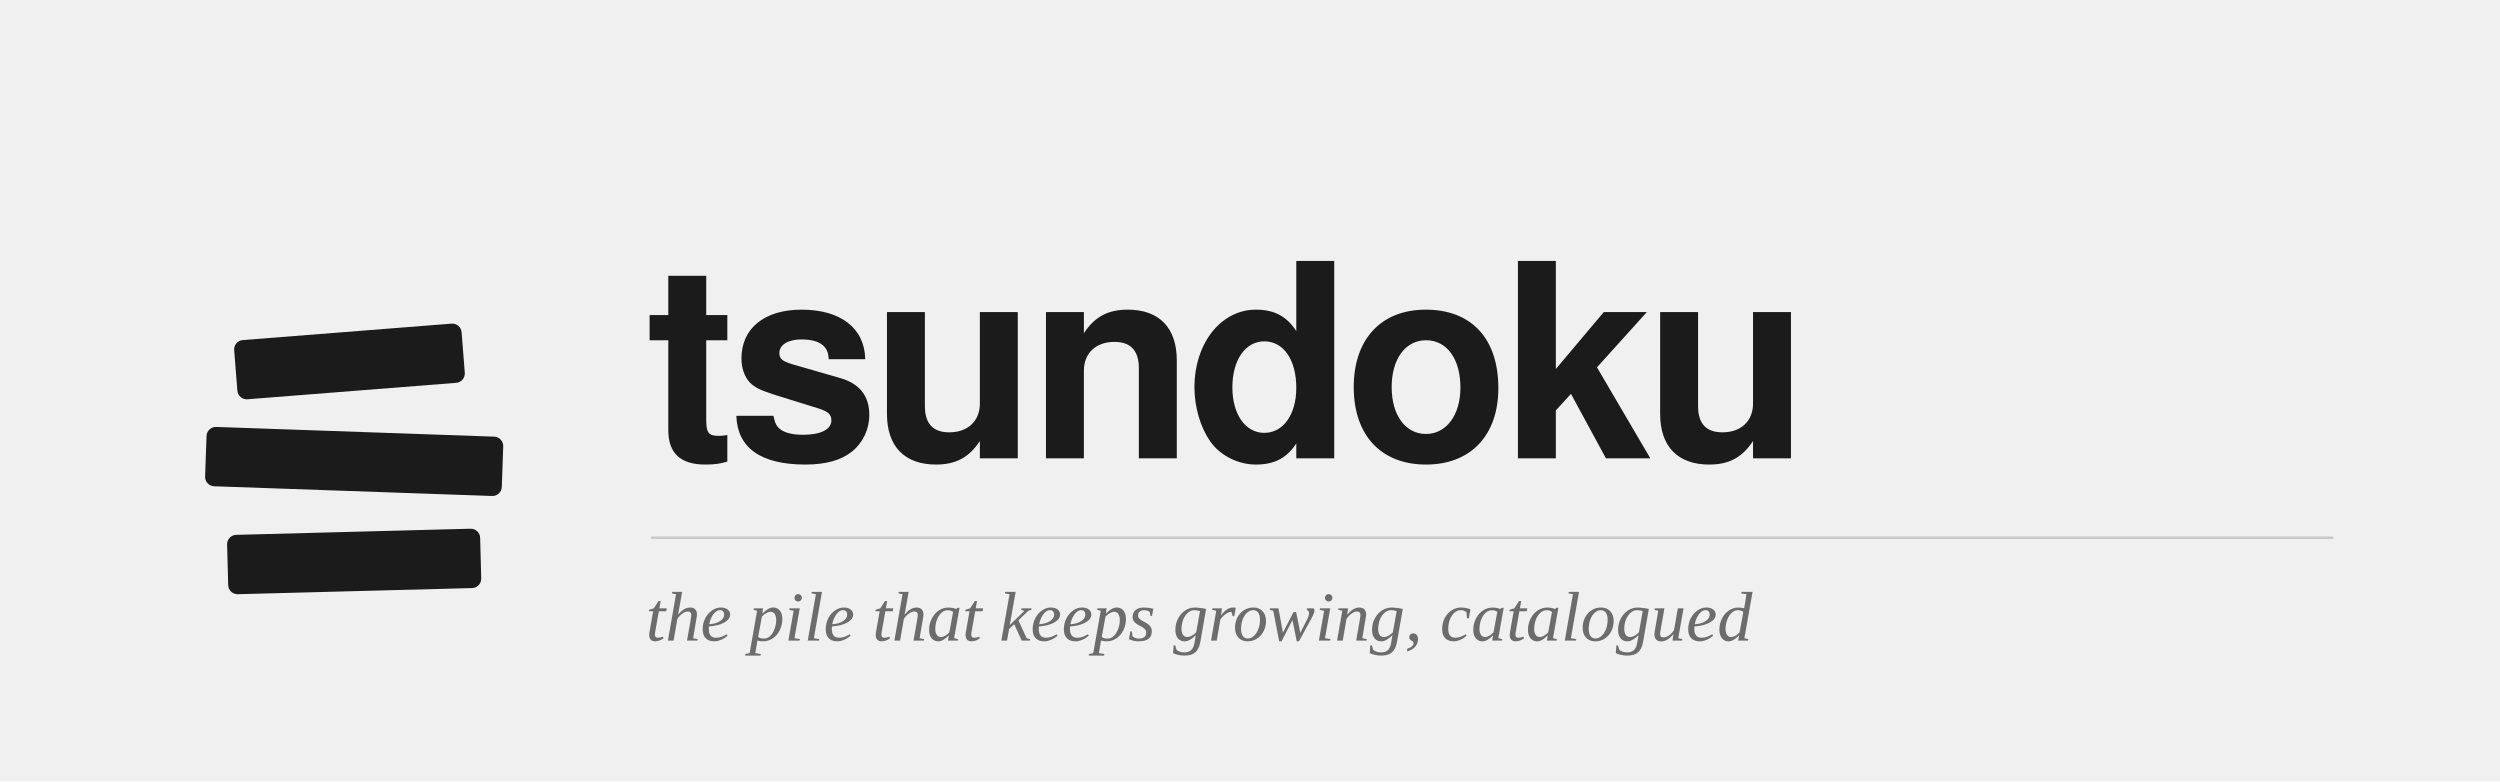
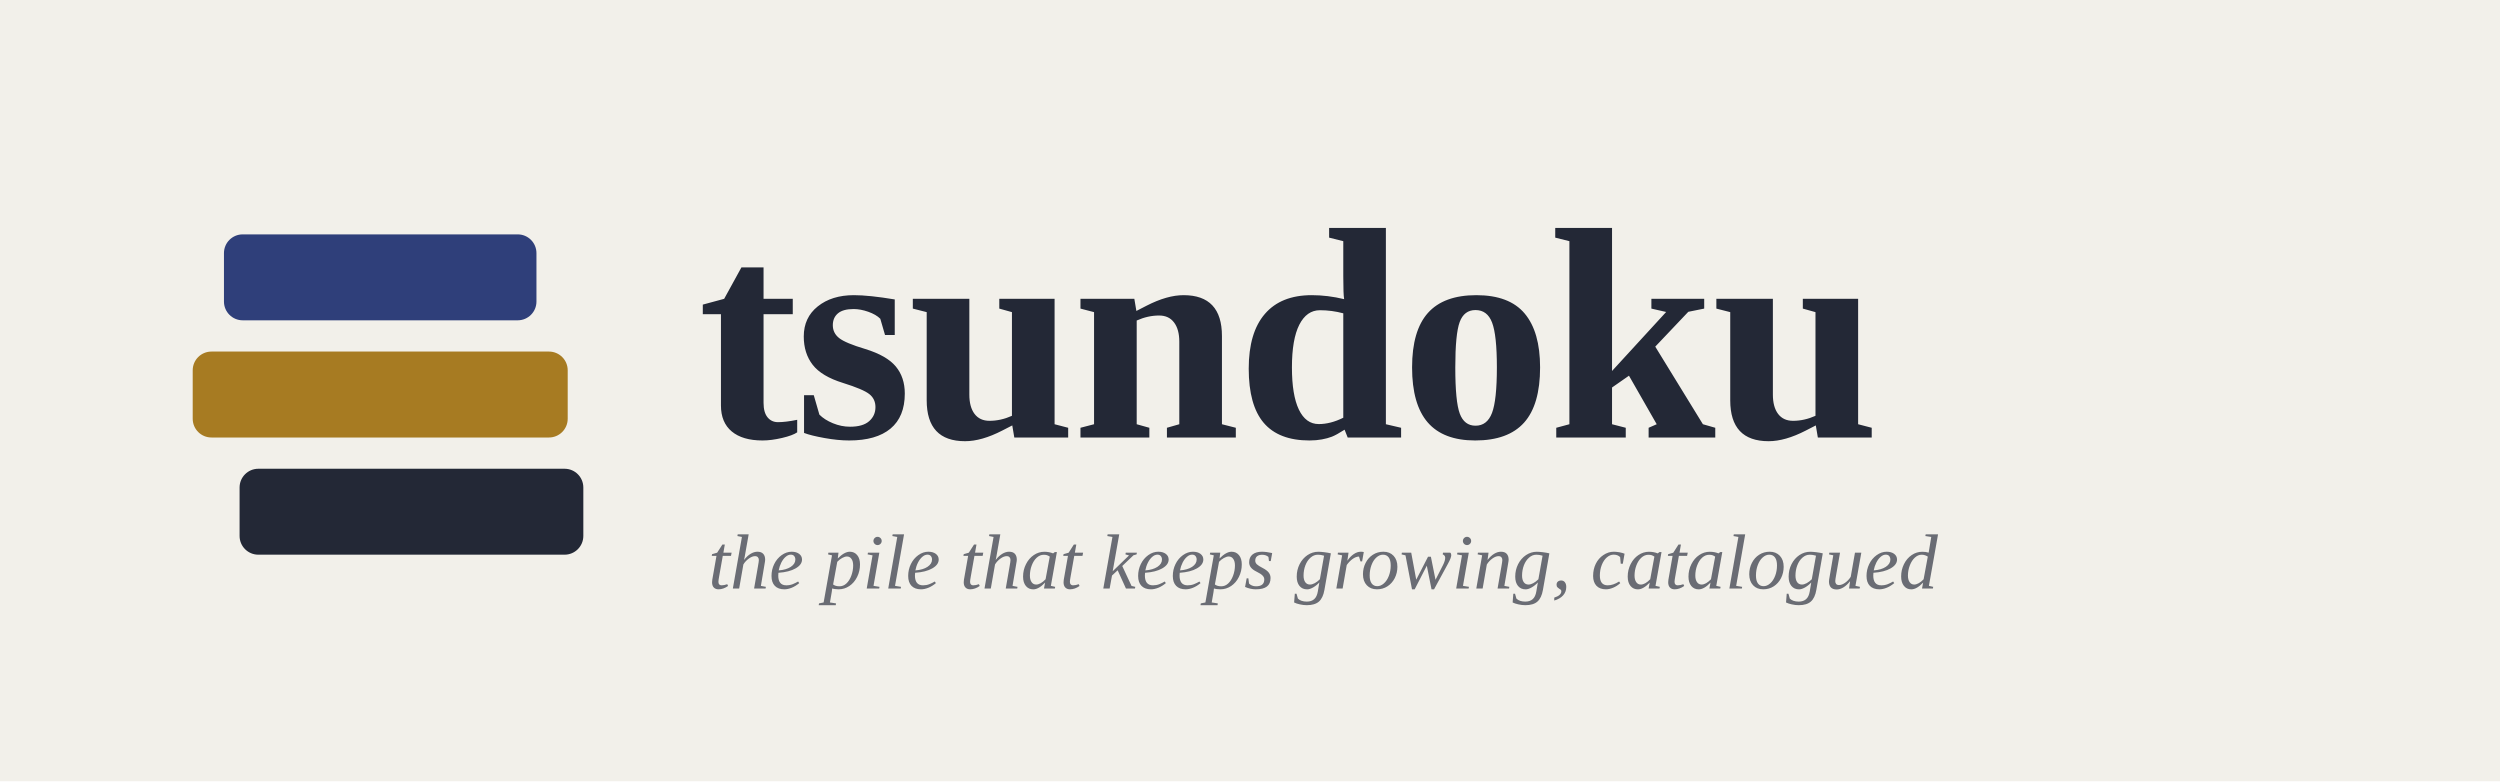
- <svg xmlns="http://www.w3.org/2000/svg" viewBox="0 0 960 300" width="960" height="300" role="img" aria-label="tsundoku — the pile that keeps growing, catalogued">
-   <rect class="ground" width="960" height="300" fill="#f0f0f0" />
-   <g fill="#1b1b1b" transform="translate(64 104) scale(6)">
-     <rect class="spine" x="4.4" y="3.9" width="14.6" height="3.8" rx="0.6" transform="rotate(-4.5 11.7 5.8)" />
-     <rect class="spine" x="2.5" y="10.3" width="19" height="3.8" rx="0.6" transform="rotate(2 12 12.2)" />
-     <rect class="spine" x="3.9" y="16.7" width="16.2" height="3.8" rx="0.6" transform="rotate(-1.5 12 18.6)" />
+ <svg xmlns="http://www.w3.org/2000/svg" viewBox="0 0 960 300" width="960" height="300" role="img" aria-label="tsundoku, the pile that keeps growing, catalogued">
+   <rect class="ground" width="960" height="300" fill="#f2f0ea" />
+   <g transform="translate(56 54) scale(6)">
+     <rect class="spine cloth" x="5" y="6" width="20" height="5.5" rx="1.2" fill="#2f3f7a" />
+     <rect class="spine gilt" x="3" y="13.5" width="24" height="5.5" rx="1.2" fill="#a77b22" />
+     <rect class="spine ink" x="6" y="21" width="22" height="5.5" rx="1.2" fill="#232836" />
  </g>
-   <g fill="#1b1b1b" font-family="Archivo, 'Helvetica Neue', Helvetica, Arial, sans-serif">
-     <text x="248" y="176" font-size="104" font-weight="600" letter-spacing="-3">tsundoku</text>
+   <g fill="#232836" font-family="Newsreader, 'Iowan Old Style', Georgia, 'Times New Roman', serif">
+     <text x="268" y="168" font-size="116" font-weight="600" letter-spacing="-1.5">tsundoku</text>
+     <text x="272" y="226" opacity="0.66" font-size="30" font-style="italic">the pile that keeps growing, catalogued</text>
  </g>
-   <rect x="250" y="206" width="646" height="1" fill="#1b1b1b" opacity="0.18" />
-   <text x="248" y="246" fill="#1b1b1b" opacity="0.62" font-size="27" font-style="italic" font-family="'Source Serif 4', 'Iowan Old Style', Georgia, 'Times New Roman', serif">
-     the pile that keeps growing, catalogued
-   </text>
</svg>
